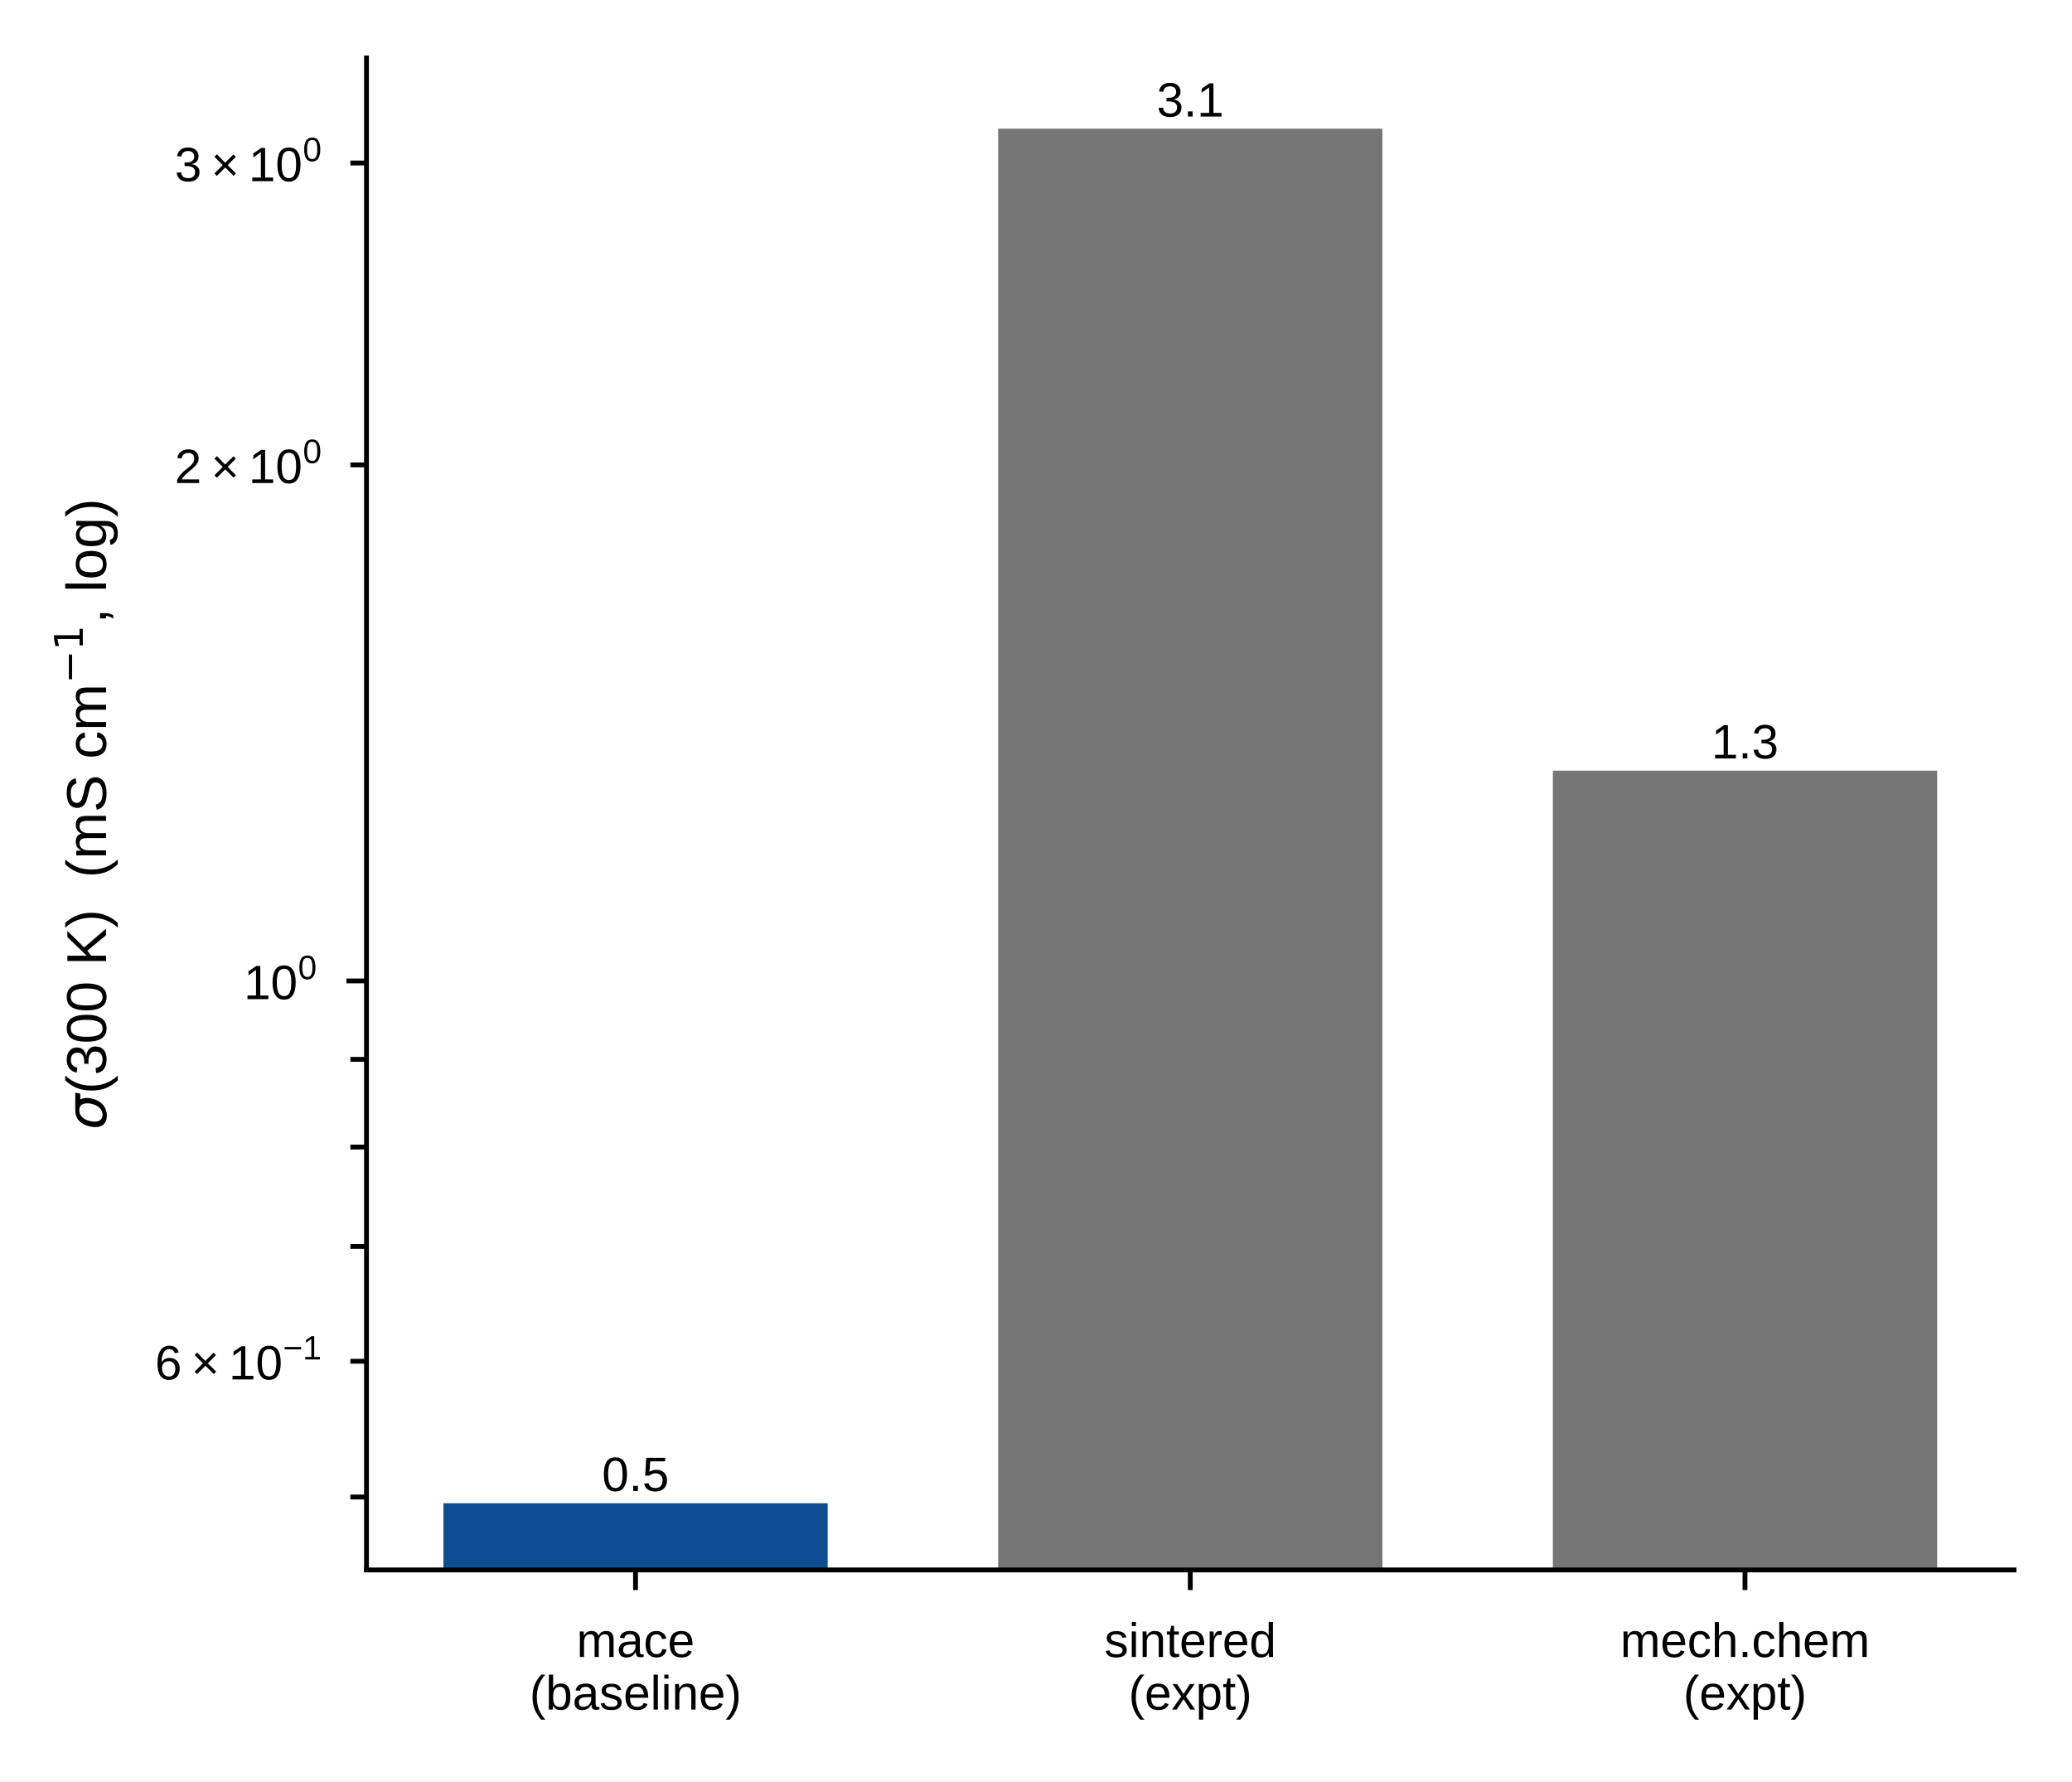
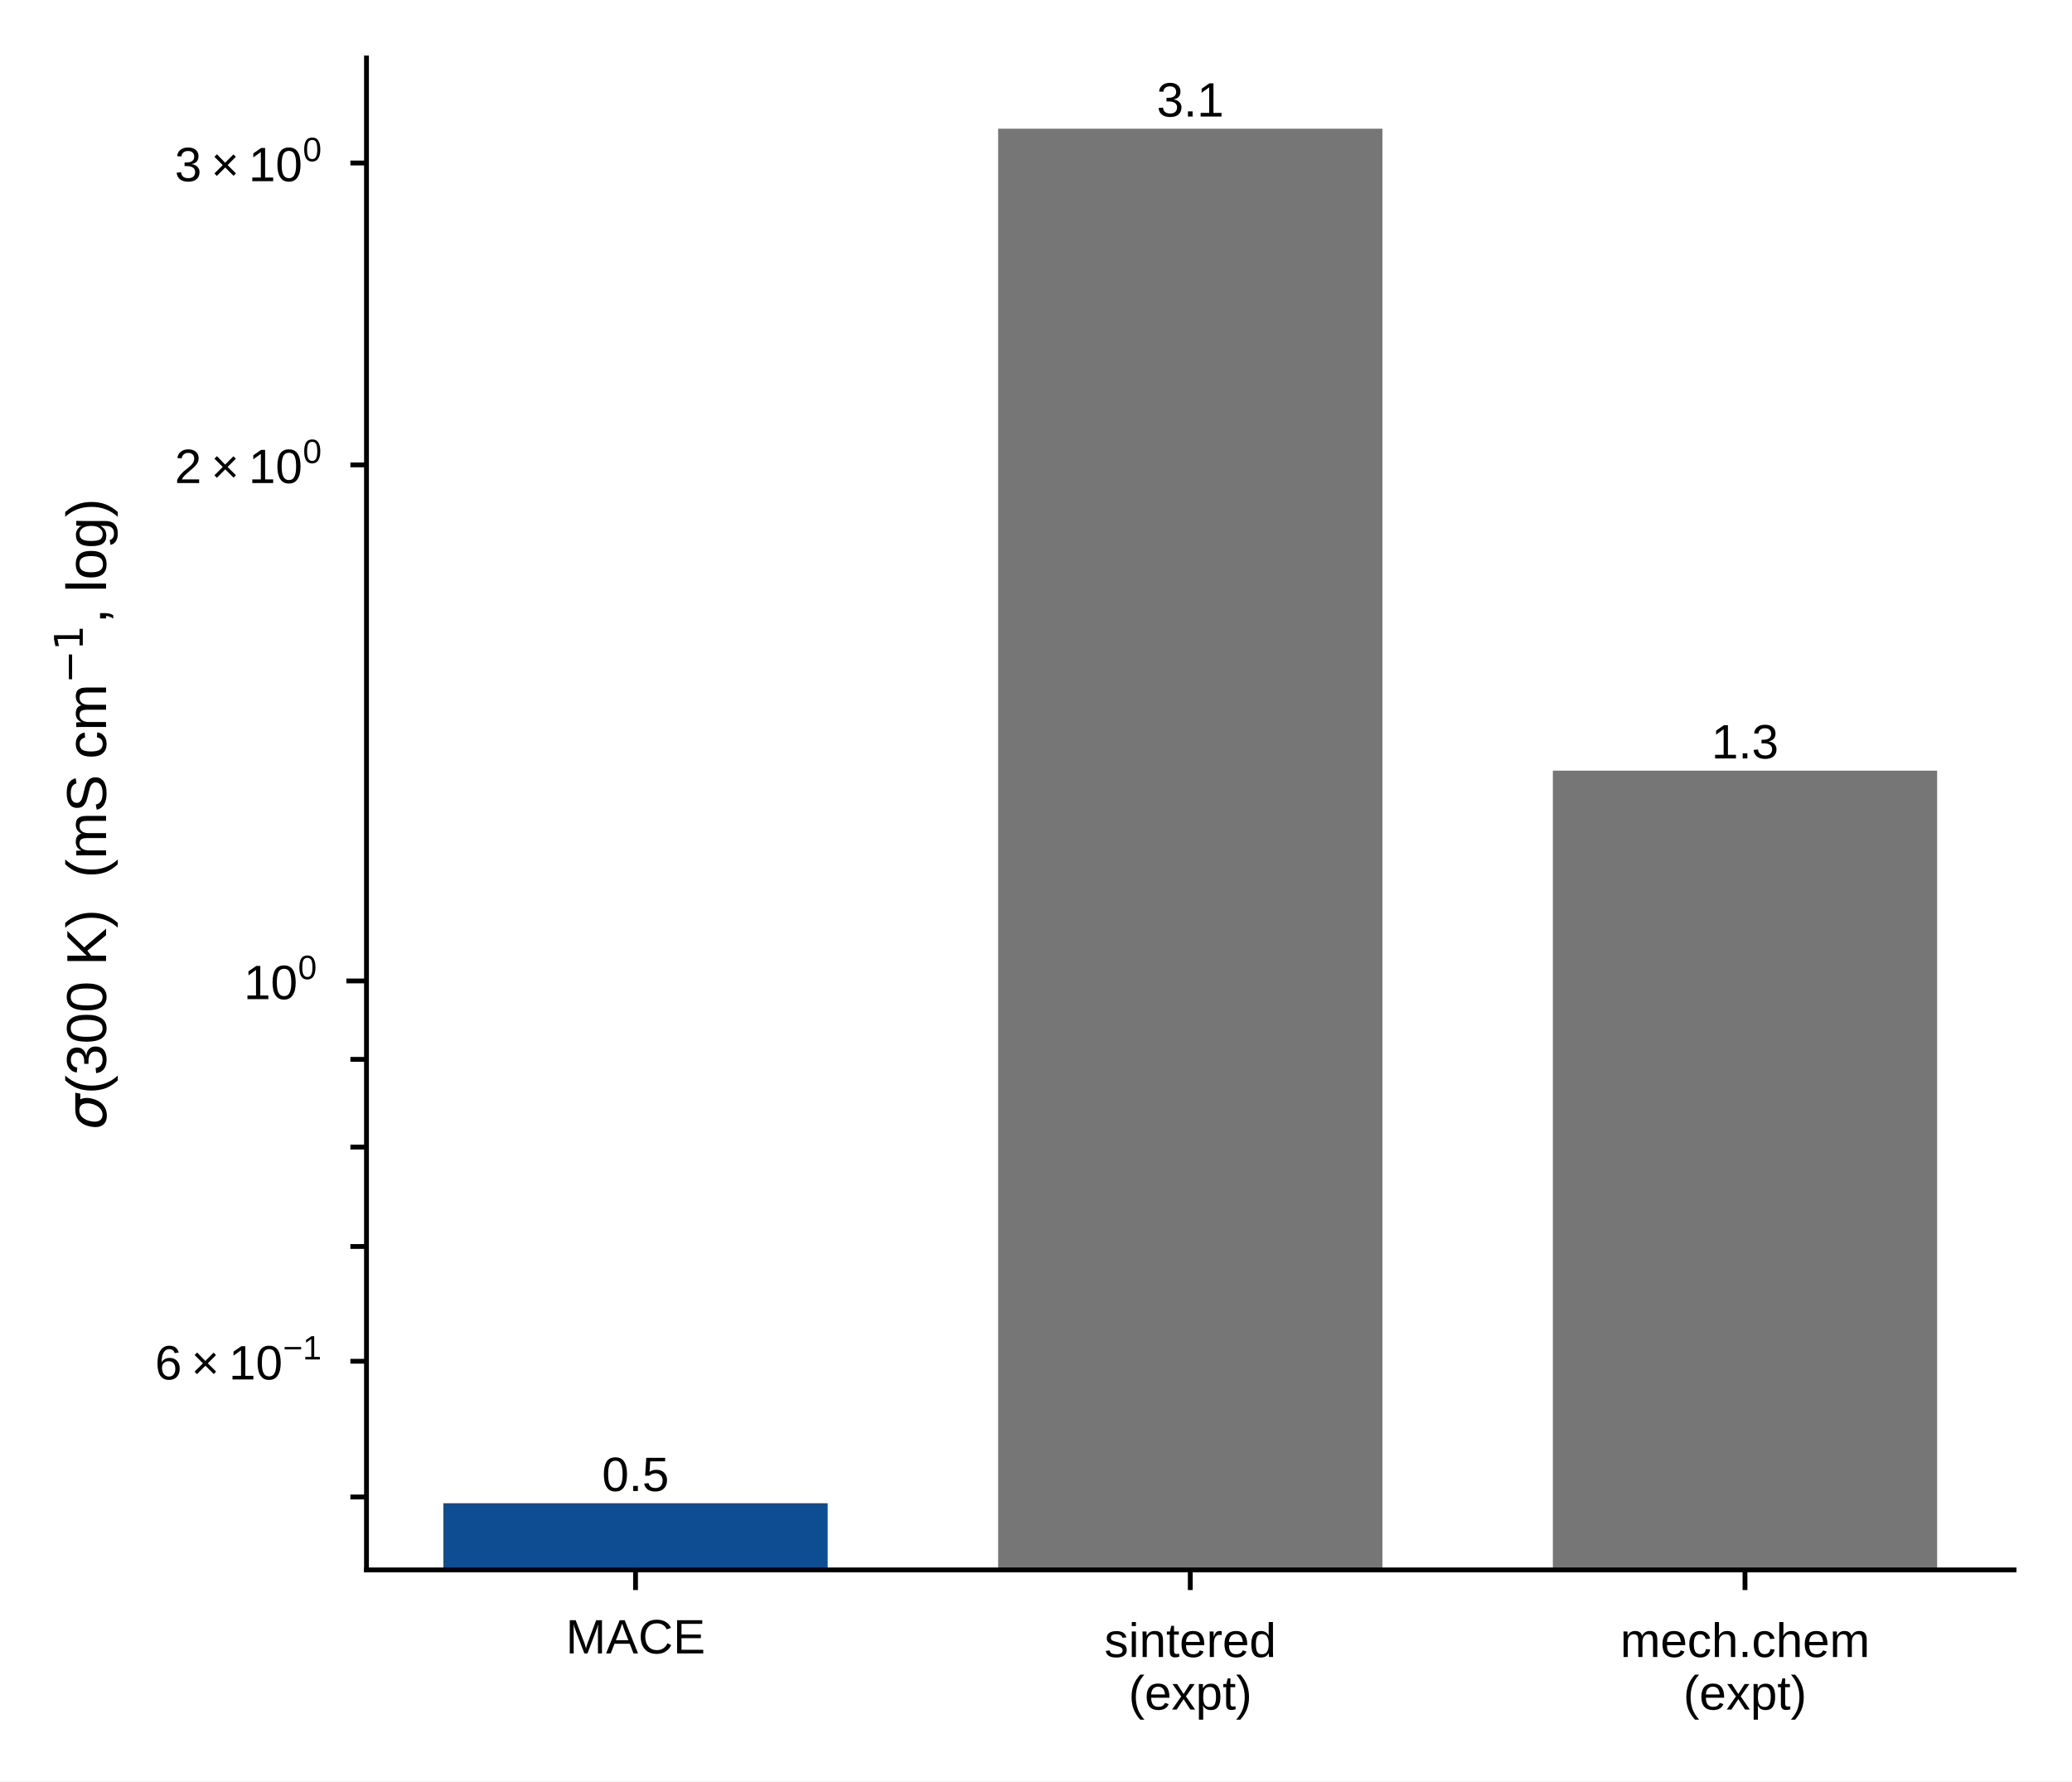
<svg xmlns="http://www.w3.org/2000/svg" xmlns:xlink="http://www.w3.org/1999/xlink" width="257.41pt" height="221.289pt" viewBox="0 0 257.41 221.289" version="1.1">
  <defs>
    <style type="text/css">*{stroke-linejoin: round; stroke-linecap: butt}</style>
  </defs>
  <g id="figure_1">
    <g id="patch_1">
      <path d="M 0 221.289  L 257.41 221.289  L 257.41 0  L 0 0  z " style="fill: #ffffff" />
    </g>
    <g id="axes_1">
      <g id="patch_2">
        <path d="M 45.53 195.028  L 250.21 195.028  L 250.21 7.2  L 45.53 7.2  z " style="fill: #ffffff" />
      </g>
      <g id="patch_3">
-         <path d="M 54.834 213082.548  L 103.075 213082.548  L 103.075 186.491  L 54.834 186.491  z " clip-path="url(#p1874b0c8a6)" style="fill: #0f4d92; stroke: #ffffff; stroke-width: 0.5; stroke-linejoin: miter" />
+         <path d="M 54.834 213082.548  L 103.075 213082.548  L 103.075 186.491  L 54.834 186.491  z " clip-path="url(#p8cf3386966)" style="fill: #0f4d92; stroke: #ffffff; stroke-width: 0.5; stroke-linejoin: miter" />
      </g>
      <g id="patch_4">
-         <path d="M 123.749 213082.548  L 171.991 213082.548  L 171.991 15.738  L 123.749 15.738  z " clip-path="url(#p1874b0c8a6)" style="fill: #767676; stroke: #ffffff; stroke-width: 0.5; stroke-linejoin: miter" />
+         <path d="M 123.749 213082.548  L 171.991 213082.548  L 171.991 15.738  L 123.749 15.738  z " clip-path="url(#p8cf3386966)" style="fill: #767676; stroke: #ffffff; stroke-width: 0.5; stroke-linejoin: miter" />
      </g>
      <g id="patch_5">
-         <path d="M 192.665 213082.548  L 240.906 213082.548  L 240.906 95.483  L 192.665 95.483  z " clip-path="url(#p1874b0c8a6)" style="fill: #767676; stroke: #ffffff; stroke-width: 0.5; stroke-linejoin: miter" />
+         <path d="M 192.665 213082.548  L 240.906 213082.548  L 240.906 95.483  L 192.665 95.483  z " clip-path="url(#p8cf3386966)" style="fill: #767676; stroke: #ffffff; stroke-width: 0.5; stroke-linejoin: miter" />
      </g>
      <g id="matplotlib.axis_1">
        <g id="xtick_1">
          <g id="line2d_1">
            <defs>
-               <path id="mb887109056" d="M 0 0  L 0 2.5  " style="stroke: #000000; stroke-width: 0.6" />
+               <path id="m73188230df" d="M 0 0  L 0 2.5  " style="stroke: #000000; stroke-width: 0.6" />
            </defs>
            <g>
-               <use xlink:href="#mb887109056" x="78.954" y="195.028" style="stroke: #000000; stroke-width: 0.6" />
+               <use xlink:href="#m73188230df" x="78.954" y="195.028" style="stroke: #000000; stroke-width: 0.6" />
            </g>
          </g>
          <g id="text_1">
-             <text style="font-size: 6px; font-family: 'Arial', 'Helvetica', 'DejaVu Sans', 'Liberation Sans', sans-serif" transform="translate(71.61871 205.8463)">mace</text>
-             <text style="font-size: 6px; font-family: 'Arial', 'Helvetica', 'DejaVu Sans', 'Liberation Sans', sans-serif" transform="translate(65.78183 212.3766)">(baseline)</text>
+             <text style="font-size: 6px; font-family: 'Arial', 'Helvetica', 'DejaVu Sans', 'Liberation Sans', sans-serif; text-anchor: middle" x="78.954" y="205.397" transform="rotate(-0 78.95418 205.3966)">MACE</text>
          </g>
        </g>
        <g id="xtick_2">
          <g id="line2d_2">
            <g>
-               <use xlink:href="#mb887109056" x="147.87" y="195.028" style="stroke: #000000; stroke-width: 0.6" />
+               <use xlink:href="#m73188230df" x="147.87" y="195.028" style="stroke: #000000; stroke-width: 0.6" />
            </g>
          </g>
          <g id="text_2">
            <text style="font-size: 6px; font-family: 'Arial', 'Helvetica', 'DejaVu Sans', 'Liberation Sans', sans-serif" transform="translate(137.198 205.8463)">sintered</text>
            <text style="font-size: 6px; font-family: 'Arial', 'Helvetica', 'DejaVu Sans', 'Liberation Sans', sans-serif" transform="translate(140.2022 212.3766)">(expt)</text>
          </g>
        </g>
        <g id="xtick_3">
          <g id="line2d_3">
            <g>
-               <use xlink:href="#mb887109056" x="216.786" y="195.028" style="stroke: #000000; stroke-width: 0.6" />
+               <use xlink:href="#m73188230df" x="216.786" y="195.028" style="stroke: #000000; stroke-width: 0.6" />
            </g>
          </g>
          <g id="text_3">
            <text style="font-size: 6px; font-family: 'Arial', 'Helvetica', 'DejaVu Sans', 'Liberation Sans', sans-serif" transform="translate(201.2815 205.8463)">mech.chem</text>
            <text style="font-size: 6px; font-family: 'Arial', 'Helvetica', 'DejaVu Sans', 'Liberation Sans', sans-serif" transform="translate(209.118 212.3766)">(expt)</text>
          </g>
        </g>
      </g>
      <g id="matplotlib.axis_2">
        <g id="ytick_1">
          <g id="line2d_4">
            <defs>
-               <path id="m975f3c6850" d="M 0 0  L -2.5 0  " style="stroke: #000000; stroke-width: 0.6" />
+               <path id="mb198564221" d="M 0 0  L -2.5 0  " style="stroke: #000000; stroke-width: 0.6" />
            </defs>
            <g>
-               <use xlink:href="#m975f3c6850" x="45.53" y="121.858" style="stroke: #000000; stroke-width: 0.6" />
+               <use xlink:href="#mb198564221" x="45.53" y="121.858" style="stroke: #000000; stroke-width: 0.6" />
            </g>
          </g>
          <g id="text_4">
            <g transform="translate(30.29 124.6182)">
              <text>
                <tspan x="0" y="-0.503" style="font-size: 6px; font-family: 'Arial'">1</tspan>
                <tspan x="3.337" y="-0.503" style="font-size: 6px; font-family: 'Arial'">0</tspan>
                <tspan x="6.731" y="-2.981" style="font-size: 4.2px; font-family: 'Arial'">0</tspan>
              </text>
            </g>
          </g>
        </g>
        <g id="ytick_2">
          <g id="line2d_5">
            <defs>
-               <path id="m152bf6ea77" d="M 0 0  L -2 0  " style="stroke: #000000; stroke-width: 0.6" />
+               <path id="mfdeaa894fa" d="M 0 0  L -2 0  " style="stroke: #000000; stroke-width: 0.6" />
            </defs>
            <g>
-               <use xlink:href="#m152bf6ea77" x="45.53" y="185.966" style="stroke: #000000; stroke-width: 0.6" />
+               <use xlink:href="#mfdeaa894fa" x="45.53" y="185.966" style="stroke: #000000; stroke-width: 0.6" />
            </g>
          </g>
        </g>
        <g id="ytick_3">
          <g id="line2d_6">
            <g>
-               <use xlink:href="#m152bf6ea77" x="45.53" y="169.103" style="stroke: #000000; stroke-width: 0.6" />
+               <use xlink:href="#mfdeaa894fa" x="45.53" y="169.103" style="stroke: #000000; stroke-width: 0.6" />
            </g>
          </g>
          <g id="text_5">
            <g transform="translate(19.25 171.8633)">
              <text>
                <tspan x="0" y="-0.503" style="font-size: 6px; font-family: 'Arial'">6</tspan>
                <tspan x="4.506" y="-0.503" style="font-size: 6px; font-family: 'Arial'">×</tspan>
                <tspan x="9.179" y="-0.503" style="font-size: 6px; font-family: 'Arial'">1</tspan>
                <tspan x="12.516" y="-0.503" style="font-size: 6px; font-family: 'Arial'">0</tspan>
                <tspan x="15.91" y="-2.981" style="font-size: 4.2px; font-family: 'Arial'">−</tspan>
                <tspan x="18.363" y="-2.981" style="font-size: 4.2px; font-family: 'Arial'">1</tspan>
              </text>
            </g>
          </g>
        </g>
        <g id="ytick_4">
          <g id="line2d_7">
            <g>
-               <use xlink:href="#m152bf6ea77" x="45.53" y="154.846" style="stroke: #000000; stroke-width: 0.6" />
+               <use xlink:href="#mfdeaa894fa" x="45.53" y="154.846" style="stroke: #000000; stroke-width: 0.6" />
            </g>
          </g>
        </g>
        <g id="ytick_5">
          <g id="line2d_8">
            <g>
-               <use xlink:href="#m152bf6ea77" x="45.53" y="142.496" style="stroke: #000000; stroke-width: 0.6" />
+               <use xlink:href="#mfdeaa894fa" x="45.53" y="142.496" style="stroke: #000000; stroke-width: 0.6" />
            </g>
          </g>
        </g>
        <g id="ytick_6">
          <g id="line2d_9">
            <g>
-               <use xlink:href="#m152bf6ea77" x="45.53" y="131.603" style="stroke: #000000; stroke-width: 0.6" />
+               <use xlink:href="#mfdeaa894fa" x="45.53" y="131.603" style="stroke: #000000; stroke-width: 0.6" />
            </g>
          </g>
        </g>
        <g id="ytick_7">
          <g id="line2d_10">
            <g>
-               <use xlink:href="#m152bf6ea77" x="45.53" y="57.751" style="stroke: #000000; stroke-width: 0.6" />
+               <use xlink:href="#mfdeaa894fa" x="45.53" y="57.751" style="stroke: #000000; stroke-width: 0.6" />
            </g>
          </g>
          <g id="text_6">
            <g transform="translate(21.71 60.51066)">
              <text>
                <tspan x="0" y="-0.503" style="font-size: 6px; font-family: 'Arial'">2</tspan>
                <tspan x="4.506" y="-0.503" style="font-size: 6px; font-family: 'Arial'">×</tspan>
                <tspan x="9.179" y="-0.503" style="font-size: 6px; font-family: 'Arial'">1</tspan>
                <tspan x="12.516" y="-0.503" style="font-size: 6px; font-family: 'Arial'">0</tspan>
                <tspan x="15.91" y="-2.981" style="font-size: 4.2px; font-family: 'Arial'">0</tspan>
              </text>
            </g>
          </g>
        </g>
        <g id="ytick_8">
          <g id="line2d_11">
            <g>
-               <use xlink:href="#m152bf6ea77" x="45.53" y="20.25" style="stroke: #000000; stroke-width: 0.6" />
+               <use xlink:href="#mfdeaa894fa" x="45.53" y="20.25" style="stroke: #000000; stroke-width: 0.6" />
            </g>
          </g>
          <g id="text_7">
            <g transform="translate(21.71 23.01015)">
              <text>
                <tspan x="0" y="-0.503" style="font-size: 6px; font-family: 'Arial'">3</tspan>
                <tspan x="4.506" y="-0.503" style="font-size: 6px; font-family: 'Arial'">×</tspan>
                <tspan x="9.179" y="-0.503" style="font-size: 6px; font-family: 'Arial'">1</tspan>
                <tspan x="12.516" y="-0.503" style="font-size: 6px; font-family: 'Arial'">0</tspan>
                <tspan x="15.91" y="-2.981" style="font-size: 4.2px; font-family: 'Arial'">0</tspan>
              </text>
            </g>
          </g>
        </g>
        <g id="text_8">
          <g transform="translate(13.71 140.3492) rotate(-90)">
            <text>
              <tspan x="0" y="-0.532" style="font-style: oblique; font-size: 7px; font-family: 'DejaVu Sans'">σ</tspan>
              <tspan x="4.437" y="-0.532" style="font-size: 7px; font-family: 'Arial'">(</tspan>
              <tspan x="6.768" y="-0.532" style="font-size: 7px; font-family: 'Arial'">3</tspan>
              <tspan x="10.661" y="-0.532" style="font-size: 7px; font-family: 'Arial'">0</tspan>
              <tspan x="14.554" y="-0.532" style="font-size: 7px; font-family: 'Arial'">0</tspan>
              <tspan x="18.447" y="-0.532" style="font-size: 7px; font-family: 'Arial'"> </tspan>
              <tspan x="20.392" y="-0.532" style="font-size: 7px; font-family: 'Arial'">K</tspan>
              <tspan x="25.061" y="-0.532" style="font-size: 7px; font-family: 'Arial'">)</tspan>
              <tspan x="27.392" y="-0.532" style="font-size: 7px; font-family: 'Arial'"> </tspan>
              <tspan x="29.336" y="-0.532" style="font-size: 7px; font-family: 'Arial'"> </tspan>
              <tspan x="31.281" y="-0.532" style="font-size: 7px; font-family: 'Arial'">(</tspan>
              <tspan x="33.612" y="-0.532" style="font-size: 7px; font-family: 'Arial'">m</tspan>
              <tspan x="39.443" y="-0.532" style="font-size: 7px; font-family: 'Arial'">S</tspan>
              <tspan x="44.112" y="-0.532" style="font-size: 7px; font-family: 'Arial'"> </tspan>
              <tspan x="46.057" y="-0.532" style="font-size: 7px; font-family: 'Arial'">c</tspan>
              <tspan x="49.557" y="-0.532" style="font-size: 7px; font-family: 'Arial'">m</tspan>
              <tspan x="62.87" y="-0.532" style="font-size: 7px; font-family: 'Arial'">,</tspan>
              <tspan x="64.815" y="-0.532" style="font-size: 7px; font-family: 'Arial'"> </tspan>
              <tspan x="66.759" y="-0.532" style="font-size: 7px; font-family: 'Arial'">l</tspan>
              <tspan x="68.315" y="-0.532" style="font-size: 7px; font-family: 'Arial'">o</tspan>
              <tspan x="72.208" y="-0.532" style="font-size: 7px; font-family: 'Arial'">g</tspan>
              <tspan x="76.101" y="-0.532" style="font-size: 7px; font-family: 'Arial'">)</tspan>
              <tspan x="55.455" y="-3.423" style="font-size: 4.9px; font-family: 'DejaVu Sans'">−</tspan>
              <tspan x="59.561" y="-3.423" style="font-size: 4.9px; font-family: 'DejaVu Sans'">1</tspan>
            </text>
          </g>
        </g>
      </g>
      <g id="patch_6">
        <path d="M 45.53 195.028  L 45.53 7.2  " style="fill: none; stroke: #000000; stroke-width: 0.6; stroke-linejoin: miter; stroke-linecap: square" />
      </g>
      <g id="patch_7">
        <path d="M 45.53 195.028  L 250.21 195.028  " style="fill: none; stroke: #000000; stroke-width: 0.6; stroke-linejoin: miter; stroke-linecap: square" />
      </g>
      <g id="text_9">
        <text style="font-size: 6px; font-family: 'Arial', 'Helvetica', 'DejaVu Sans', 'Liberation Sans', sans-serif; text-anchor: middle" x="78.954" y="185.228" transform="rotate(-0 78.95418 185.2281)">0.5</text>
      </g>
      <g id="text_10">
        <text style="font-size: 6px; font-family: 'Arial', 'Helvetica', 'DejaVu Sans', 'Liberation Sans', sans-serif; text-anchor: middle" x="147.87" y="14.475" transform="rotate(-0 147.87 14.47496)">3.1</text>
      </g>
      <g id="text_11">
        <text style="font-size: 6px; font-family: 'Arial', 'Helvetica', 'DejaVu Sans', 'Liberation Sans', sans-serif; text-anchor: middle" x="216.786" y="94.22" transform="rotate(-0 216.7858 94.21999)">1.3</text>
      </g>
    </g>
  </g>
  <defs>
-     <clipPath id="p1874b0c8a6">
+     <clipPath id="p8cf3386966">
      <rect x="45.53" y="7.2" width="204.68" height="187.828" />
    </clipPath>
  </defs>
</svg>
